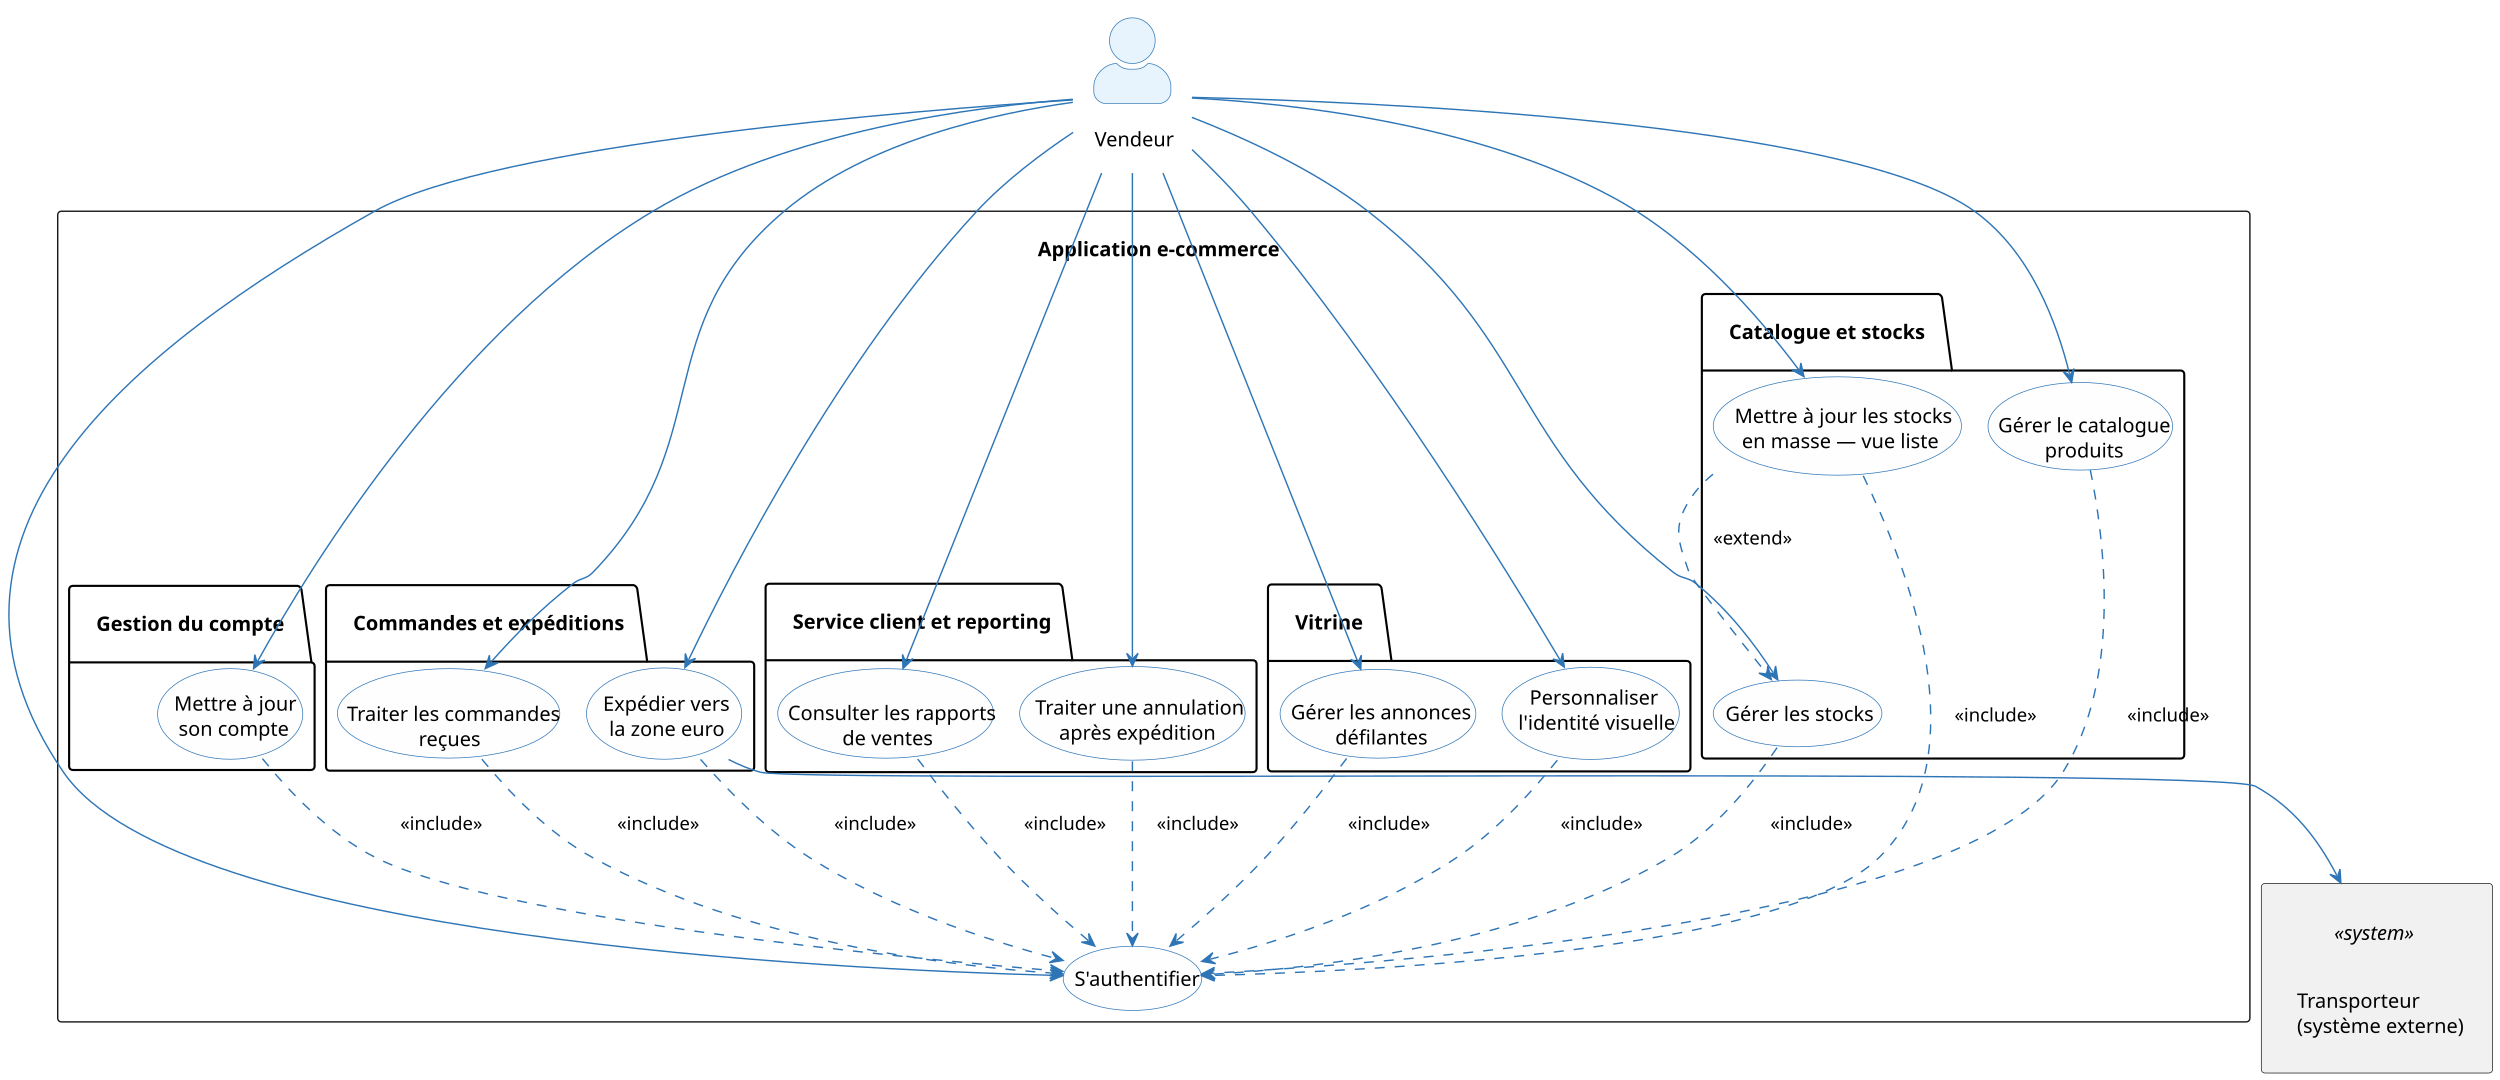
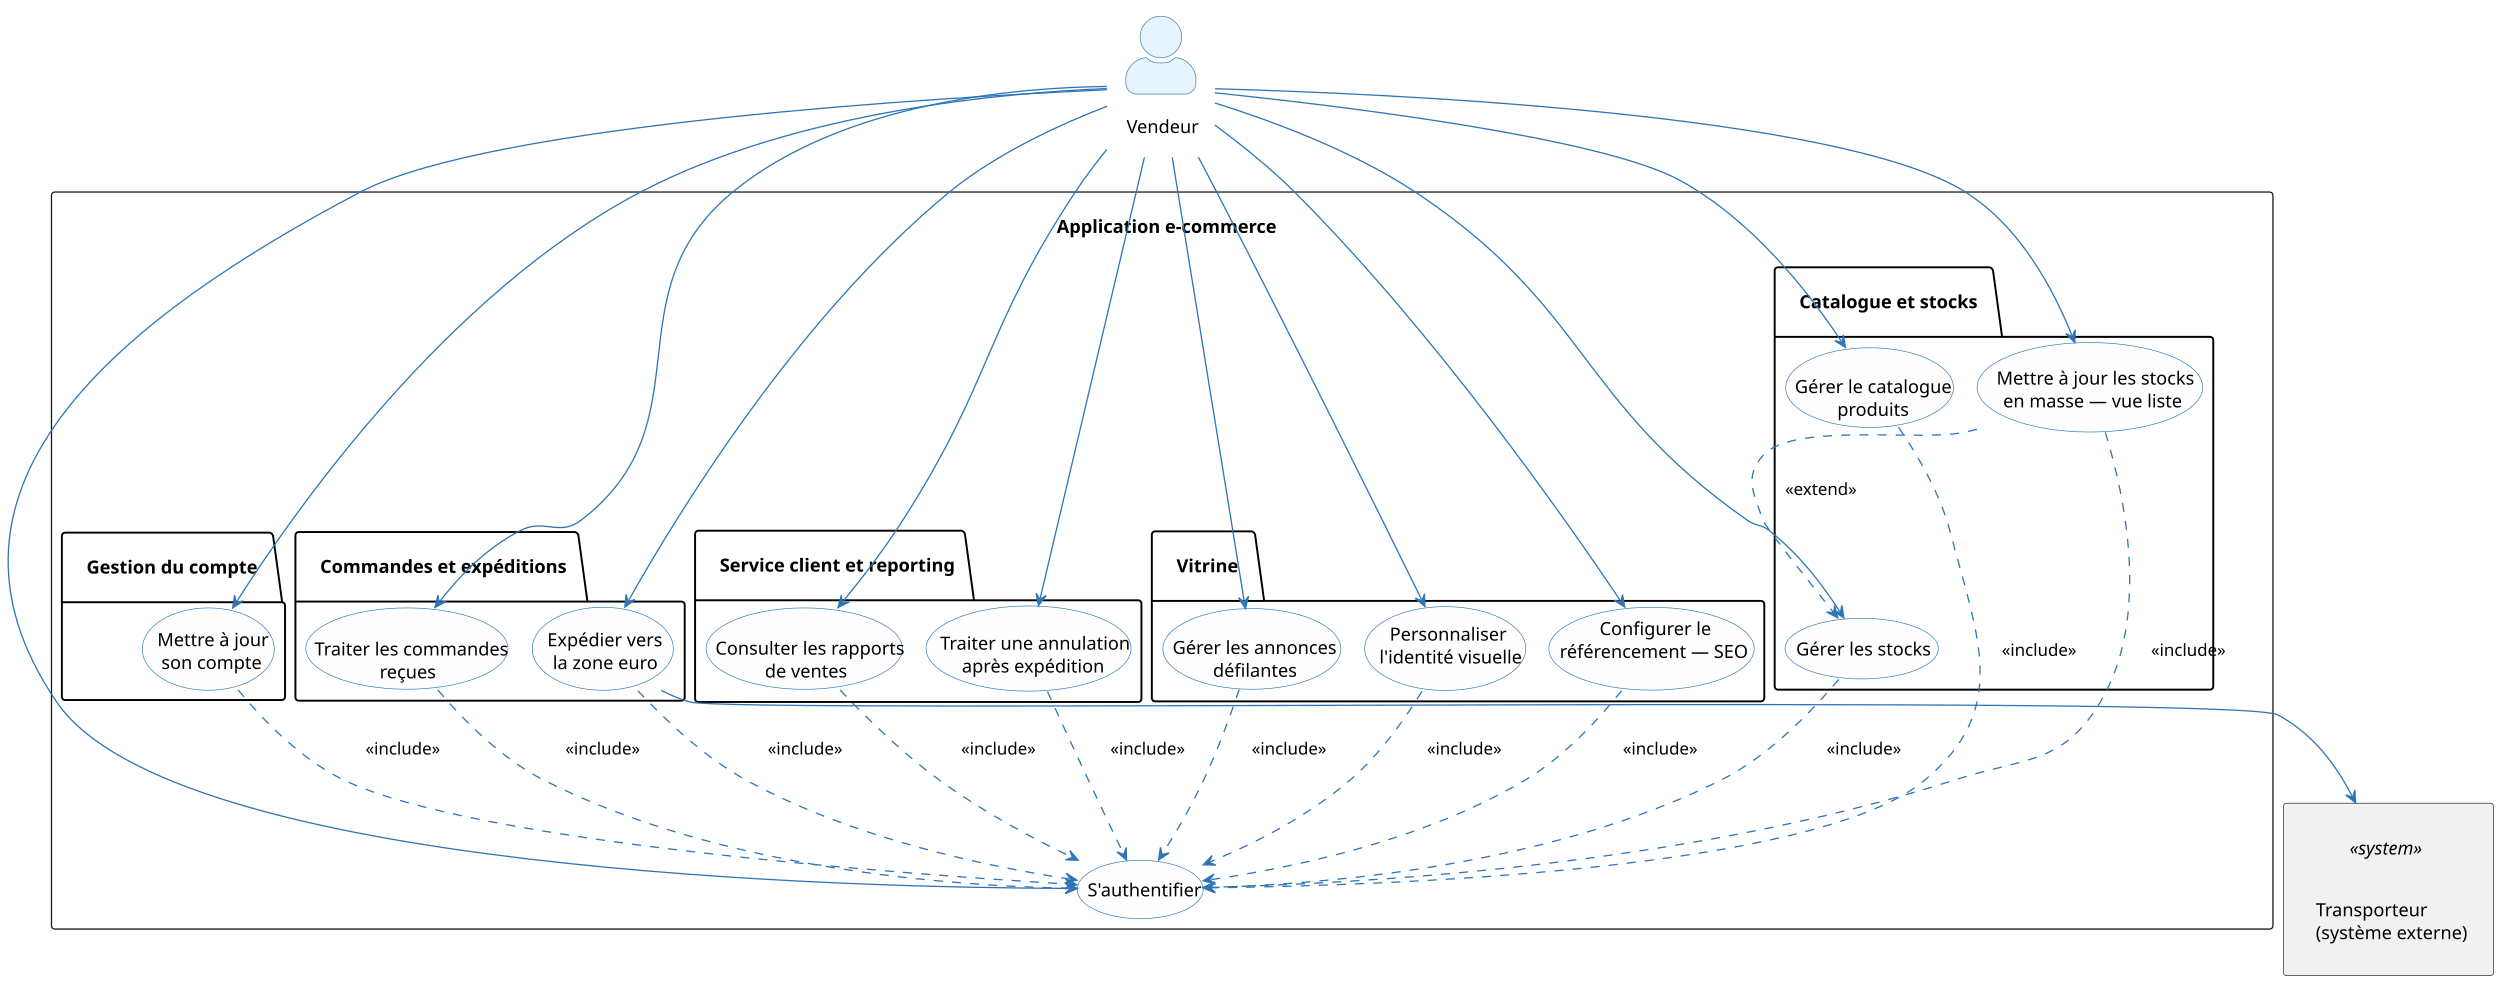
- <svg xmlns="http://www.w3.org/2000/svg" contentStyleType="text/css" data-diagram-type="DESCRIPTION" height="454.2px" preserveAspectRatio="none" style="width:1051px;height:454px;background:#FFFFFF;" version="1.1" viewBox="0 0 1051 454" width="1051.2px" zoomAndPan="magnify">
+ <svg xmlns="http://www.w3.org/2000/svg" contentStyleType="text/css" data-diagram-type="DESCRIPTION" height="454.2px" preserveAspectRatio="none" style="width:1156px;height:454px;background:#FFFFFF;" version="1.1" viewBox="0 0 1156 454" width="1156.2px" zoomAndPan="magnify">
  <defs />
  <g>
    <g class="cluster" data-qualified-name="Application e-commerce" data-source-line="17" id="ent0004">
-       <rect fill="none" height="340.8" rx="1.5" ry="1.5" style="stroke:#181818;stroke-width:0.6;" width="921.6" x="24.259" y="88.8" />
-       <text fill="#000000" font-family="sans-serif" font-size="8.4" font-weight="bold" lengthAdjust="spacing" textLength="97.56" x="436.279" y="107.72">Application e-commerce</text>
+       <rect fill="none" height="340.8" rx="1.5" ry="1.5" style="stroke:#181818;stroke-width:0.6;" width="1027.2" x="23.808" y="88.8" />
+       <text fill="#000000" font-family="sans-serif" font-size="8.4" font-weight="bold" lengthAdjust="spacing" textLength="97.56" x="488.628" y="107.72">Application e-commerce</text>
    </g>
    <g class="cluster" data-qualified-name="Application e-commerce.Gestion du compte" data-source-line="19" id="ent0006">
-       <path d="M30.559,246.3 L125.231,246.3 A2.25,2.25 0 0 1 126.731,247.8 L130.931,278.466 L130.759,278.466 A1.5,1.5 0 0 1 132.259,279.966 L132.259,322.2 A1.5,1.5 0 0 1 130.759,323.7 L30.559,323.7 A1.5,1.5 0 0 1 29.059,322.2 L29.059,247.8 A1.5,1.5 0 0 1 30.559,246.3" fill="none" style="stroke:#000000;stroke-width:0.9;" />
-       <line style="stroke:#000000;stroke-width:0.9;" x1="29.059" x2="130.931" y1="278.466" y2="278.466" />
-       <text fill="#000000" font-family="sans-serif" font-size="8.4" font-weight="bold" lengthAdjust="spacing" textLength="76.072" x="40.459" y="265.22">Gestion du compte</text>
+       <path d="M30.108,246.3 L124.779,246.3 A2.25,2.25 0 0 1 126.279,247.8 L130.479,278.466 L130.308,278.466 A1.5,1.5 0 0 1 131.808,279.966 L131.808,322.2 A1.5,1.5 0 0 1 130.308,323.7 L30.108,323.7 A1.5,1.5 0 0 1 28.608,322.2 L28.608,247.8 A1.5,1.5 0 0 1 30.108,246.3" fill="none" style="stroke:#000000;stroke-width:0.9;" />
+       <line style="stroke:#000000;stroke-width:0.9;" x1="28.608" x2="130.479" y1="278.466" y2="278.466" />
+       <text fill="#000000" font-family="sans-serif" font-size="8.4" font-weight="bold" lengthAdjust="spacing" textLength="76.072" x="40.008" y="265.22">Gestion du compte</text>
    </g>
    <g class="cluster" data-qualified-name="Application e-commerce.Catalogue et stocks" data-source-line="22" id="ent0008">
-       <path d="M716.959,123.6 L814.916,123.6 A2.25,2.25 0 0 1 816.416,125.1 L820.616,155.766 L916.759,155.766 A1.5,1.5 0 0 1 918.259,157.266 L918.259,317.4 A1.5,1.5 0 0 1 916.759,318.9 L716.959,318.9 A1.5,1.5 0 0 1 715.459,317.4 L715.459,125.1 A1.5,1.5 0 0 1 716.959,123.6" fill="none" style="stroke:#000000;stroke-width:0.9;" />
-       <line style="stroke:#000000;stroke-width:0.9;" x1="715.459" x2="820.616" y1="155.766" y2="155.766" />
-       <text fill="#000000" font-family="sans-serif" font-size="8.4" font-weight="bold" lengthAdjust="spacing" textLength="79.357" x="726.859" y="142.52">Catalogue et stocks</text>
+       <path d="M822.108,123.6 L920.065,123.6 A2.25,2.25 0 0 1 921.565,125.1 L925.765,155.766 L1021.908,155.766 A1.5,1.5 0 0 1 1023.408,157.266 L1023.408,317.4 A1.5,1.5 0 0 1 1021.908,318.9 L822.108,318.9 A1.5,1.5 0 0 1 820.608,317.4 L820.608,125.1 A1.5,1.5 0 0 1 822.108,123.6" fill="none" style="stroke:#000000;stroke-width:0.9;" />
+       <line style="stroke:#000000;stroke-width:0.9;" x1="820.608" x2="925.765" y1="155.766" y2="155.766" />
+       <text fill="#000000" font-family="sans-serif" font-size="8.4" font-weight="bold" lengthAdjust="spacing" textLength="79.357" x="832.008" y="142.52">Catalogue et stocks</text>
    </g>
    <g class="cluster" data-qualified-name="Application e-commerce.Commandes et exp.ditions" data-source-line="27" id="ent0012">
-       <path d="M138.559,246 L266.384,246 A2.25,2.25 0 0 1 267.884,247.5 L272.084,278.166 L315.559,278.166 A1.5,1.5 0 0 1 317.059,279.666 L317.059,322.5 A1.5,1.5 0 0 1 315.559,324 L138.559,324 A1.5,1.5 0 0 1 137.059,322.5 L137.059,247.5 A1.5,1.5 0 0 1 138.559,246" fill="none" style="stroke:#000000;stroke-width:0.9;" />
-       <line style="stroke:#000000;stroke-width:0.9;" x1="137.059" x2="272.084" y1="278.166" y2="278.166" />
-       <text fill="#000000" font-family="sans-serif" font-size="8.4" font-weight="bold" lengthAdjust="spacing" textLength="109.225" x="148.459" y="264.92">Commandes et expéditions</text>
+       <path d="M138.108,246 L265.932,246 A2.25,2.25 0 0 1 267.432,247.5 L271.632,278.166 L315.108,278.166 A1.5,1.5 0 0 1 316.608,279.666 L316.608,322.5 A1.5,1.5 0 0 1 315.108,324 L138.108,324 A1.5,1.5 0 0 1 136.608,322.5 L136.608,247.5 A1.5,1.5 0 0 1 138.108,246" fill="none" style="stroke:#000000;stroke-width:0.9;" />
+       <line style="stroke:#000000;stroke-width:0.9;" x1="136.608" x2="271.632" y1="278.166" y2="278.166" />
+       <text fill="#000000" font-family="sans-serif" font-size="8.4" font-weight="bold" lengthAdjust="spacing" textLength="109.225" x="148.008" y="264.92">Commandes et expéditions</text>
    </g>
    <g class="cluster" data-qualified-name="Application e-commerce.Service client et reporting" data-source-line="31" id="ent0015">
-       <path d="M323.359,245.4 L445.126,245.4 A2.25,2.25 0 0 1 446.626,246.9 L450.826,277.566 L526.759,277.566 A1.5,1.5 0 0 1 528.259,279.066 L528.259,323.1 A1.5,1.5 0 0 1 526.759,324.6 L323.359,324.6 A1.5,1.5 0 0 1 321.859,323.1 L321.859,246.9 A1.5,1.5 0 0 1 323.359,245.4" fill="none" style="stroke:#000000;stroke-width:0.9;" />
-       <line style="stroke:#000000;stroke-width:0.9;" x1="321.859" x2="450.826" y1="277.566" y2="277.566" />
-       <text fill="#000000" font-family="sans-serif" font-size="8.4" font-weight="bold" lengthAdjust="spacing" textLength="103.167" x="333.259" y="264.32">Service client et reporting</text>
+       <path d="M322.908,245.4 L444.674,245.4 A2.25,2.25 0 0 1 446.174,246.9 L450.374,277.566 L526.308,277.566 A1.5,1.5 0 0 1 527.808,279.066 L527.808,323.1 A1.5,1.5 0 0 1 526.308,324.6 L322.908,324.6 A1.5,1.5 0 0 1 321.408,323.1 L321.408,246.9 A1.5,1.5 0 0 1 322.908,245.4" fill="none" style="stroke:#000000;stroke-width:0.9;" />
+       <line style="stroke:#000000;stroke-width:0.9;" x1="321.408" x2="450.374" y1="277.566" y2="277.566" />
+       <text fill="#000000" font-family="sans-serif" font-size="8.4" font-weight="bold" lengthAdjust="spacing" textLength="103.167" x="332.808" y="264.32">Service client et reporting</text>
    </g>
    <g class="cluster" data-qualified-name="Application e-commerce.Vitrine" data-source-line="35" id="ent0018">
-       <path d="M534.559,245.7 L579.298,245.7 A2.25,2.25 0 0 1 580.798,247.2 L584.998,277.866 L709.159,277.866 A1.5,1.5 0 0 1 710.659,279.366 L710.659,322.8 A1.5,1.5 0 0 1 709.159,324.3 L534.559,324.3 A1.5,1.5 0 0 1 533.059,322.8 L533.059,247.2 A1.5,1.5 0 0 1 534.559,245.7" fill="none" style="stroke:#000000;stroke-width:0.9;" />
-       <line style="stroke:#000000;stroke-width:0.9;" x1="533.059" x2="584.998" y1="277.866" y2="277.866" />
-       <text fill="#000000" font-family="sans-serif" font-size="8.4" font-weight="bold" lengthAdjust="spacing" textLength="26.139" x="544.459" y="264.62">Vitrine</text>
+       <path d="M534.108,245.7 L578.847,245.7 A2.25,2.25 0 0 1 580.347,247.2 L584.547,277.866 L814.308,277.866 A1.5,1.5 0 0 1 815.808,279.366 L815.808,322.8 A1.5,1.5 0 0 1 814.308,324.3 L534.108,324.3 A1.5,1.5 0 0 1 532.608,322.8 L532.608,247.2 A1.5,1.5 0 0 1 534.108,245.7" fill="none" style="stroke:#000000;stroke-width:0.9;" />
+       <line style="stroke:#000000;stroke-width:0.9;" x1="532.608" x2="584.547" y1="277.866" y2="277.866" />
+       <text fill="#000000" font-family="sans-serif" font-size="8.4" font-weight="bold" lengthAdjust="spacing" textLength="26.139" x="544.008" y="264.62">Vitrine</text>
    </g>
    <g class="entity" data-qualified-name="Vendor" data-source-line="14" id="ent0002">
-       <ellipse cx="476.038" cy="17.1" fill="#E8F4FD" rx="9.6" ry="9.6" style="stroke:#2E75B6;stroke-width:0.3;" />
-       <path d="M476.038,29.1 C478.438,29.1 480.238,29.1 482.638,26.7 C487.438,26.7 492.238,31.5 492.238,36.3 L492.238,38.7 C492.238,41.1 489.838,43.5 487.438,43.5 L464.638,43.5 C462.238,43.5 459.838,41.1 459.838,38.7 L459.838,36.3 C459.838,31.5 464.638,26.7 469.438,26.7 C471.838,29.1 473.638,29.1 476.038,29.1" fill="#E8F4FD" style="stroke:#2E75B6;stroke-width:0.3;" />
-       <text fill="#000000" font-family="sans-serif" font-size="8.4" lengthAdjust="spacing" textLength="31.758" x="460.159" y="61.52">Vendeur</text>
+       <ellipse cx="536.787" cy="17.1" fill="#E8F4FD" rx="9.6" ry="9.6" style="stroke:#2E75B6;stroke-width:0.3;" />
+       <path d="M536.787,29.1 C539.187,29.1 540.987,29.1 543.387,26.7 C548.187,26.7 552.987,31.5 552.987,36.3 L552.987,38.7 C552.987,41.1 550.587,43.5 548.187,43.5 L525.387,43.5 C522.987,43.5 520.587,41.1 520.587,38.7 L520.587,36.3 C520.587,31.5 525.387,26.7 530.187,26.7 C532.587,29.1 534.387,29.1 536.787,29.1" fill="#E8F4FD" style="stroke:#2E75B6;stroke-width:0.3;" />
+       <text fill="#000000" font-family="sans-serif" font-size="8.4" lengthAdjust="spacing" textLength="31.758" x="520.908" y="61.52">Vendeur</text>
    </g>
    <g class="entity" data-qualified-name="Carrier" data-source-line="15" id="ent0003">
-       <rect fill="#F1F1F1" height="79.697" rx="1.5" ry="1.5" style="stroke:#181818;stroke-width:0.3;" width="97.221" x="950.659" y="371.4" />
-       <text fill="#000000" font-family="sans-serif" font-size="8.4" font-style="italic" lengthAdjust="spacing" textLength="35.946" x="981.296" y="395.12">«system»</text>
-       <text fill="#000000" font-family="sans-serif" font-size="8.4" lengthAdjust="spacing" textLength="48.087" x="965.659" y="423.685">Transporteur</text>
-       <text fill="#000000" font-family="sans-serif" font-size="8.4" lengthAdjust="spacing" textLength="67.221" x="965.659" y="434.251">(système externe)</text>
+       <rect fill="#F1F1F1" height="79.697" rx="1.5" ry="1.5" style="stroke:#181818;stroke-width:0.3;" width="97.221" x="1055.808" y="371.4" />
+       <text fill="#000000" font-family="sans-serif" font-size="8.4" font-style="italic" lengthAdjust="spacing" textLength="35.946" x="1086.445" y="395.12">«system»</text>
+       <text fill="#000000" font-family="sans-serif" font-size="8.4" lengthAdjust="spacing" textLength="48.087" x="1070.808" y="423.685">Transporteur</text>
+       <text fill="#000000" font-family="sans-serif" font-size="8.4" lengthAdjust="spacing" textLength="67.221" x="1070.808" y="434.251">(système externe)</text>
    </g>
    <g class="entity" data-qualified-name="Application e-commerce.UC_V_AUTH" data-source-line="18" id="ent0005">
-       <ellipse cx="476.091" cy="411.294" fill="#FEFEFE" rx="29.132" ry="13.494" style="stroke:#2E75B6;stroke-width:0.3;" />
-       <text fill="#000000" font-family="sans-serif" font-size="8.4" lengthAdjust="spacing" textLength="48.768" x="451.707" y="414.476">S'authentifier</text>
+       <ellipse cx="527.24" cy="411.294" fill="#FEFEFE" rx="29.132" ry="13.494" style="stroke:#2E75B6;stroke-width:0.3;" />
+       <text fill="#000000" font-family="sans-serif" font-size="8.4" lengthAdjust="spacing" textLength="48.768" x="502.856" y="414.476">S'authentifier</text>
    </g>
    <g class="entity" data-qualified-name="Application e-commerce.Gestion du compte.UC_V0" data-source-line="20" id="ent0007">
-       <ellipse cx="96.773" cy="300.146" fill="#FEFEFE" rx="30.514" ry="19.046" style="stroke:#2E75B6;stroke-width:0.3;" />
-       <text fill="#000000" font-family="sans-serif" font-size="8.4" lengthAdjust="spacing" textLength="47.152" x="73.197" y="298.767">Mettre à jour</text>
-       <text fill="#000000" font-family="sans-serif" font-size="8.4" lengthAdjust="spacing" textLength="43.423" x="75.061" y="309.332">son compte</text>
+       <ellipse cx="96.322" cy="300.146" fill="#FEFEFE" rx="30.514" ry="19.046" style="stroke:#2E75B6;stroke-width:0.3;" />
+       <text fill="#000000" font-family="sans-serif" font-size="8.4" lengthAdjust="spacing" textLength="47.152" x="72.746" y="298.767">Mettre à jour</text>
+       <text fill="#000000" font-family="sans-serif" font-size="8.4" lengthAdjust="spacing" textLength="43.423" x="74.61" y="309.332">son compte</text>
    </g>
    <g class="entity" data-qualified-name="Application e-commerce.Catalogue et stocks.UC_V1" data-source-line="23" id="ent0009">
-       <ellipse cx="874.549" cy="179.217" fill="#FEFEFE" rx="38.79" ry="18.417" style="stroke:#2E75B6;stroke-width:0.3;" />
-       <text fill="#000000" font-family="sans-serif" font-size="8.4" lengthAdjust="spacing" textLength="69.107" x="839.995" y="181.752">Gérer le catalogue</text>
-       <text fill="#000000" font-family="sans-serif" font-size="8.4" lengthAdjust="spacing" textLength="29.884" x="859.607" y="192.318">produits</text>
+       <ellipse cx="864.497" cy="179.217" fill="#FEFEFE" rx="38.79" ry="18.417" style="stroke:#2E75B6;stroke-width:0.3;" />
+       <text fill="#000000" font-family="sans-serif" font-size="8.4" lengthAdjust="spacing" textLength="69.107" x="829.944" y="181.752">Gérer le catalogue</text>
+       <text fill="#000000" font-family="sans-serif" font-size="8.4" lengthAdjust="spacing" textLength="29.884" x="849.555" y="192.318">produits</text>
    </g>
    <g class="entity" data-qualified-name="Application e-commerce.Catalogue et stocks.UC_V2" data-source-line="24" id="ent0010">
-       <ellipse cx="755.709" cy="299.917" fill="#FEFEFE" rx="35.45" ry="14.017" style="stroke:#2E75B6;stroke-width:0.3;" />
-       <text fill="#000000" font-family="sans-serif" font-size="8.4" lengthAdjust="spacing" textLength="60.683" x="725.368" y="303.099">Gérer les stocks</text>
+       <ellipse cx="860.858" cy="299.917" fill="#FEFEFE" rx="35.45" ry="14.017" style="stroke:#2E75B6;stroke-width:0.3;" />
+       <text fill="#000000" font-family="sans-serif" font-size="8.4" lengthAdjust="spacing" textLength="60.683" x="830.517" y="303.099">Gérer les stocks</text>
    </g>
    <g class="entity" data-qualified-name="Application e-commerce.Catalogue et stocks.UC_V10" data-source-line="25" id="ent0011">
-       <ellipse cx="772.431" cy="179.087" fill="#FEFEFE" rx="52.172" ry="20.687" style="stroke:#2E75B6;stroke-width:0.3;" />
-       <text fill="#000000" font-family="sans-serif" font-size="8.4" lengthAdjust="spacing" textLength="86.362" x="729.25" y="177.828">Mettre à jour les stocks</text>
-       <text fill="#000000" font-family="sans-serif" font-size="8.4" lengthAdjust="spacing" textLength="80.3" x="732.281" y="188.393">en masse — vue liste</text>
+       <ellipse cx="966.38" cy="179.087" fill="#FEFEFE" rx="52.172" ry="20.687" style="stroke:#2E75B6;stroke-width:0.3;" />
+       <text fill="#000000" font-family="sans-serif" font-size="8.4" lengthAdjust="spacing" textLength="86.362" x="923.199" y="177.828">Mettre à jour les stocks</text>
+       <text fill="#000000" font-family="sans-serif" font-size="8.4" lengthAdjust="spacing" textLength="80.3" x="926.23" y="188.393">en masse — vue liste</text>
    </g>
    <g class="entity" data-qualified-name="Application e-commerce.Commandes et exp.ditions.UC_V3" data-source-line="28" id="ent0013">
-       <ellipse cx="188.597" cy="299.902" fill="#FEFEFE" rx="46.738" ry="18.802" style="stroke:#2E75B6;stroke-width:0.3;" />
-       <text fill="#000000" font-family="sans-serif" font-size="8.4" lengthAdjust="spacing" textLength="85.427" x="145.883" y="303.085">Traiter les commandes</text>
-       <text fill="#000000" font-family="sans-serif" font-size="8.4" lengthAdjust="spacing" textLength="25.212" x="175.991" y="313.651">reçues</text>
+       <ellipse cx="188.146" cy="299.902" fill="#FEFEFE" rx="46.738" ry="18.802" style="stroke:#2E75B6;stroke-width:0.3;" />
+       <text fill="#000000" font-family="sans-serif" font-size="8.4" lengthAdjust="spacing" textLength="85.427" x="145.432" y="303.085">Traiter les commandes</text>
+       <text fill="#000000" font-family="sans-serif" font-size="8.4" lengthAdjust="spacing" textLength="25.212" x="175.54" y="313.651">reçues</text>
    </g>
    <g class="entity" data-qualified-name="Application e-commerce.Commandes et exp.ditions.UC_V4" data-source-line="29" id="ent0014">
-       <ellipse cx="279.186" cy="299.993" fill="#FEFEFE" rx="32.627" ry="19.193" style="stroke:#2E75B6;stroke-width:0.3;" />
-       <text fill="#000000" font-family="sans-serif" font-size="8.4" lengthAdjust="spacing" textLength="51.356" x="253.508" y="298.834">Expédier vers</text>
-       <text fill="#000000" font-family="sans-serif" font-size="8.4" lengthAdjust="spacing" textLength="46.233" x="256.07" y="309.4">la zone euro</text>
+       <ellipse cx="278.735" cy="299.993" fill="#FEFEFE" rx="32.627" ry="19.193" style="stroke:#2E75B6;stroke-width:0.3;" />
+       <text fill="#000000" font-family="sans-serif" font-size="8.4" lengthAdjust="spacing" textLength="51.356" x="253.057" y="298.834">Expédier vers</text>
+       <text fill="#000000" font-family="sans-serif" font-size="8.4" lengthAdjust="spacing" textLength="46.233" x="255.619" y="309.4">la zone euro</text>
    </g>
    <g class="entity" data-qualified-name="Application e-commerce.Service client et reporting.UC_V6" data-source-line="32" id="ent0016">
-       <ellipse cx="372.331" cy="299.921" fill="#FEFEFE" rx="45.372" ry="18.821" style="stroke:#2E75B6;stroke-width:0.3;" />
-       <text fill="#000000" font-family="sans-serif" font-size="8.4" lengthAdjust="spacing" textLength="82.171" x="331.246" y="302.719">Consulter les rapports</text>
-       <text fill="#000000" font-family="sans-serif" font-size="8.4" lengthAdjust="spacing" textLength="36.426" x="354.118" y="313.284">de ventes</text>
+       <ellipse cx="371.88" cy="299.921" fill="#FEFEFE" rx="45.372" ry="18.821" style="stroke:#2E75B6;stroke-width:0.3;" />
+       <text fill="#000000" font-family="sans-serif" font-size="8.4" lengthAdjust="spacing" textLength="82.171" x="330.795" y="302.719">Consulter les rapports</text>
+       <text fill="#000000" font-family="sans-serif" font-size="8.4" lengthAdjust="spacing" textLength="36.426" x="353.667" y="313.284">de ventes</text>
    </g>
    <g class="entity" data-qualified-name="Application e-commerce.Service client et reporting.UC_V8" data-source-line="33" id="ent0017">
-       <ellipse cx="476.059" cy="299.894" fill="#FEFEFE" rx="47.4" ry="19.694" style="stroke:#2E75B6;stroke-width:0.3;" />
-       <text fill="#000000" font-family="sans-serif" font-size="8.4" lengthAdjust="spacing" textLength="81.719" x="435.199" y="300.416">Traiter une annulation</text>
-       <text fill="#000000" font-family="sans-serif" font-size="8.4" lengthAdjust="spacing" textLength="61.642" x="445.237" y="310.981">après expédition</text>
+       <ellipse cx="475.607" cy="299.894" fill="#FEFEFE" rx="47.4" ry="19.694" style="stroke:#2E75B6;stroke-width:0.3;" />
+       <text fill="#000000" font-family="sans-serif" font-size="8.4" lengthAdjust="spacing" textLength="81.719" x="434.748" y="300.416">Traiter une annulation</text>
+       <text fill="#000000" font-family="sans-serif" font-size="8.4" lengthAdjust="spacing" textLength="61.642" x="444.786" y="310.981">après expédition</text>
    </g>
    <g class="entity" data-qualified-name="Application e-commerce.Vitrine.UC_V9" data-source-line="36" id="ent0019">
-       <ellipse cx="579.306" cy="300.063" fill="#FEFEFE" rx="41.147" ry="18.663" style="stroke:#2E75B6;stroke-width:0.3;" />
-       <text fill="#000000" font-family="sans-serif" font-size="8.4" lengthAdjust="spacing" textLength="73.307" x="542.653" y="302.397">Gérer les annonces</text>
-       <text fill="#000000" font-family="sans-serif" font-size="8.4" lengthAdjust="spacing" textLength="35.958" x="561.327" y="312.962">défilantes</text>
+       <ellipse cx="578.855" cy="300.063" fill="#FEFEFE" rx="41.147" ry="18.663" style="stroke:#2E75B6;stroke-width:0.3;" />
+       <text fill="#000000" font-family="sans-serif" font-size="8.4" lengthAdjust="spacing" textLength="73.307" x="542.201" y="302.397">Gérer les annonces</text>
+       <text fill="#000000" font-family="sans-serif" font-size="8.4" lengthAdjust="spacing" textLength="35.958" x="560.876" y="312.962">défilantes</text>
    </g>
    <g class="entity" data-qualified-name="Application e-commerce.Vitrine.UC_V11" data-source-line="37" id="ent0020">
-       <ellipse cx="668.715" cy="299.884" fill="#FEFEFE" rx="37.256" ry="19.384" style="stroke:#2E75B6;stroke-width:0.3;" />
-       <text fill="#000000" font-family="sans-serif" font-size="8.4" lengthAdjust="spacing" textLength="51.36" x="643.035" y="296.225">Personnaliser</text>
-       <text fill="#000000" font-family="sans-serif" font-size="8.4" lengthAdjust="spacing" textLength="60.904" x="638.263" y="306.791">l'identité visuelle</text>
-     </g>
-     <g class="link" data-entity-1="ent0002" data-entity-2="ent0005" data-link-type="dependency" id="lnk21">
-       <polygon fill="#2E75B6" points="446.815,410.149,441.481,407.606,443.817,410.069,441.353,412.404,446.815,410.149" style="stroke:#2E75B6;stroke-width:0.6;" />
-       <path d="M451.056,42.01 C385.083,46.347 207.917,60.397 157.459,88.8 C53.024,147.586 -41.082,225.738 26.659,324.6 C74.565,394.514 351.219,407.601 443.217,410.053" fill="none" style="stroke:#2E75B6;stroke-width:0.6;" />
-     </g>
-     <g class="link" data-entity-1="ent0002" data-entity-2="ent0007" data-link-type="dependency" id="lnk22">
-       <polygon fill="#2E75B6" points="106.588,281.088,111.309,277.534,108.046,278.465,107.114,275.202,106.588,281.088" style="stroke:#2E75B6;stroke-width:0.6;" />
-       <path d="M451.005,41.728 C411.014,44.687 331.461,54.741 274.459,88.8 C192.037,138.048 131.418,236.417 108.337,277.941" fill="none" style="stroke:#2E75B6;stroke-width:0.6;" />
-     </g>
-     <g class="link" data-entity-1="ent0002" data-entity-2="ent0009" data-link-type="dependency" id="lnk23">
-       <polygon fill="#2E75B6" points="870.913,160.771,871.944,154.952,870.192,157.859,867.285,156.107,870.913,160.771" style="stroke:#2E75B6;stroke-width:0.6;" />
-       <path d="M501.119,40.935 C572.845,42.634 777.18,50.778 830.059,88.8 C854.042,106.045 864.886,136.448 870.048,157.276" fill="none" style="stroke:#2E75B6;stroke-width:0.6;" />
-     </g>
-     <g class="link" data-entity-1="ent0002" data-entity-2="ent0010" data-link-type="dependency" id="lnk24">
-       <polygon fill="#2E75B6" points="747.401,285.811,746.461,279.977,745.762,283.298,742.44,282.599,747.401,285.811" style="stroke:#2E75B6;stroke-width:0.6;" />
-       <path d="M501.069,49.342 C522.122,57.538 552.345,71.124 575.059,88.8 C644.796,143.069 633.988,185.992 703.459,240.6 C707.209,243.548 709.36,242.388 713.059,245.4 C727.228,256.934 737.71,270.955 745.434,282.796" fill="none" style="stroke:#2E75B6;stroke-width:0.6;" />
-     </g>
-     <g class="link" data-entity-1="ent0002" data-entity-2="ent0011" data-link-type="dependency" id="lnk25">
-       <polygon fill="#2E75B6" points="758.394,158.35,757.078,152.589,756.596,155.949,753.236,155.467,758.394,158.35" style="stroke:#2E75B6;stroke-width:0.6;" />
-       <path d="M501.052,41.208 C540.99,43.306 620.619,51.515 678.859,83.4 C712.59,101.867 739.774,133.49 756.236,155.469" fill="none" style="stroke:#2E75B6;stroke-width:0.6;" />
-     </g>
-     <g class="link" data-entity-1="ent0002" data-entity-2="ent0013" data-link-type="dependency" id="lnk26">
-       <polygon fill="#2E75B6" points="203.971,281.1,209.349,278.65,205.961,278.855,205.756,275.467,203.971,281.1" style="stroke:#2E75B6;stroke-width:0.6;" />
-       <path d="M451.027,43.019 C419.457,47.373 365.037,58.929 329.659,88.8 C271.326,138.053 302.371,185.757 249.259,240.6 C246.268,243.689 244.254,242.761 240.859,245.4 C227.27,255.963 216.204,267.295 206.359,278.406" fill="none" style="stroke:#2E75B6;stroke-width:0.6;" />
-     </g>
-     <g class="link" data-entity-1="ent0002" data-entity-2="ent0014" data-link-type="dependency" id="lnk27">
-       <polygon fill="#2E75B6" points="287.937,280.635,292.432,276.799,289.231,277.928,288.102,274.728,287.937,280.635" style="stroke:#2E75B6;stroke-width:0.6;" />
-       <path d="M451.146,55.637 C438.13,64.31 422.493,76.001 410.659,88.8 C353.169,150.977 308.07,238.536 289.49,277.387" fill="none" style="stroke:#2E75B6;stroke-width:0.6;" />
-     </g>
-     <g class="link" data-entity-1="ent0002" data-entity-2="ent0016" data-link-type="dependency" id="lnk28">
-       <polygon fill="#2E75B6" points="379.622,281.036,383.859,276.917,380.738,278.251,379.404,275.13,379.622,281.036" style="stroke:#2E75B6;stroke-width:0.6;" />
-       <path d="M463.123,72.766 C441.112,127.665 398.409,234.177 380.961,277.694" fill="none" style="stroke:#2E75B6;stroke-width:0.6;" />
-     </g>
-     <g class="link" data-entity-1="ent0002" data-entity-2="ent0017" data-link-type="dependency" id="lnk29">
-       <polygon fill="#2E75B6" points="476.059,280.058,478.459,274.658,476.059,277.058,473.659,274.658,476.059,280.058" style="stroke:#2E75B6;stroke-width:0.6;" />
-       <path d="M476.059,72.766 C476.059,127.258 476.059,232.294 476.059,276.458" fill="none" style="stroke:#2E75B6;stroke-width:0.6;" />
-     </g>
-     <g class="link" data-entity-1="ent0002" data-entity-2="ent0019" data-link-type="dependency" id="lnk30">
-       <polygon fill="#2E75B6" points="572.067,281.357,572.297,275.452,570.956,278.57,567.838,277.229,572.067,281.357" style="stroke:#2E75B6;stroke-width:0.6;" />
-       <path d="M488.921,72.766 C510.858,127.801 553.476,234.717 570.734,278.013" fill="none" style="stroke:#2E75B6;stroke-width:0.6;" />
-     </g>
-     <g class="link" data-entity-1="ent0002" data-entity-2="ent0020" data-link-type="dependency" id="lnk31">
-       <polygon fill="#2E75B6" points="657.632,280.465,656.945,274.596,656.103,277.884,652.815,277.042,657.632,280.465" style="stroke:#2E75B6;stroke-width:0.6;" />
-       <path d="M501.136,62.896 C509.379,70.75 518.348,79.851 525.859,88.8 C581.239,154.781 633.271,239.34 655.798,277.368" fill="none" style="stroke:#2E75B6;stroke-width:0.6;" />
-     </g>
-     <g class="link" data-entity-1="ent0007" data-entity-2="ent0005" data-link-type="dependency" id="lnk32">
-       <polygon fill="#2E75B6" points="446.823,408.381,441.644,405.534,443.833,408.128,441.24,410.317,446.823,408.381" style="stroke:#2E75B6;stroke-width:0.6;" />
-       <path d="M110.296,318.908 C121.474,332.698 138.65,350.841 158.059,360.6 C208.616,386.02 374.578,402.269 443.236,408.077" fill="none" style="stroke:#2E75B6;stroke-width:0.6;stroke-dasharray:4.2,4.2;" />
-       <text fill="#000000" font-family="sans-serif" font-size="7.8" lengthAdjust="spacing" textLength="33.394" x="168.259" y="348.897">«include»</text>
-     </g>
-     <g class="link" data-entity-1="ent0009" data-entity-2="ent0005" data-link-type="dependency" id="lnk33">
-       <polygon fill="#2E75B6" points="505.351,409.366,510.873,411.47,508.347,409.204,510.614,406.677,505.351,409.366" style="stroke:#2E75B6;stroke-width:0.6;" />
-       <path d="M878.773,197.612 C884.721,226.723 892.099,285.028 867.259,324.6 C828.392,386.518 593.091,404.612 508.946,409.171" fill="none" style="stroke:#2E75B6;stroke-width:0.6;stroke-dasharray:4.2,4.2;" />
-       <text fill="#000000" font-family="sans-serif" font-size="7.8" lengthAdjust="spacing" textLength="33.394" x="894.259" y="303.297">«include»</text>
-     </g>
-     <g class="link" data-entity-1="ent0010" data-entity-2="ent0005" data-link-type="dependency" id="lnk34">
-       <polygon fill="#2E75B6" points="505.161,409.829,510.687,411.923,508.156,409.661,510.419,407.131,505.161,409.829" style="stroke:#2E75B6;stroke-width:0.6;" />
-       <path d="M747.095,314.3 C737.683,328.17 721.267,349.157 701.659,360.6 C638.246,397.606 553.806,407.105 508.756,409.628" fill="none" style="stroke:#2E75B6;stroke-width:0.6;stroke-dasharray:4.2,4.2;" />
-       <text fill="#000000" font-family="sans-serif" font-size="7.8" lengthAdjust="spacing" textLength="33.394" x="744.259" y="348.897">«include»</text>
-     </g>
-     <g class="link" data-entity-1="ent0013" data-entity-2="ent0005" data-link-type="dependency" id="lnk35">
-       <polygon fill="#2E75B6" points="446.873,409.402,441.651,406.638,443.88,409.197,441.321,411.426,446.873,409.402" style="stroke:#2E75B6;stroke-width:0.6;" />
-       <path d="M202.558,319.147 C213.704,332.69 230.538,350.399 249.259,360.6 C313.969,395.86 398.277,406.062 443.282,409.156" fill="none" style="stroke:#2E75B6;stroke-width:0.6;stroke-dasharray:4.2,4.2;" />
-       <text fill="#000000" font-family="sans-serif" font-size="7.8" lengthAdjust="spacing" textLength="33.394" x="259.459" y="348.897">«include»</text>
-     </g>
-     <g class="link" data-entity-1="ent0014" data-entity-2="ent0005" data-link-type="dependency" id="lnk36">
-       <polygon fill="#2E75B6" points="446.927,403.77,442.331,400.055,444.029,402.995,441.09,404.692,446.927,403.77" style="stroke:#2E75B6;stroke-width:0.6;" />
-       <path d="M294.484,319.248 C305.971,332.311 322.736,349.372 340.459,360.6 C374.168,381.955 414.835,395.179 443.449,402.839" fill="none" style="stroke:#2E75B6;stroke-width:0.6;stroke-dasharray:4.2,4.2;" />
-       <text fill="#000000" font-family="sans-serif" font-size="7.8" lengthAdjust="spacing" textLength="33.394" x="350.659" y="348.897">«include»</text>
-     </g>
-     <g class="link" data-entity-1="ent0016" data-entity-2="ent0005" data-link-type="dependency" id="lnk37">
-       <polygon fill="#2E75B6" points="460.271,397.738,457.697,392.419,457.98,395.801,454.598,396.084,460.271,397.738" style="stroke:#2E75B6;stroke-width:0.6;" />
-       <path d="M385.8,319.098 C395.032,331.303 407.801,347.412 420.259,360.6 C432.954,374.039 445.985,385.659 457.522,395.414" fill="none" style="stroke:#2E75B6;stroke-width:0.6;stroke-dasharray:4.2,4.2;" />
-       <text fill="#000000" font-family="sans-serif" font-size="7.8" lengthAdjust="spacing" textLength="33.394" x="430.459" y="348.897">«include»</text>
-     </g>
-     <g class="link" data-entity-1="ent0017" data-entity-2="ent0005" data-link-type="dependency" id="lnk38">
-       <polygon fill="#2E75B6" points="476.059,397.668,478.459,392.267,476.059,394.668,473.659,392.267,476.059,397.668" style="stroke:#2E75B6;stroke-width:0.6;" />
-       <path d="M476.059,320.03 C476.059,342.378 476.059,374.85 476.059,394.067" fill="none" style="stroke:#2E75B6;stroke-width:0.6;stroke-dasharray:4.2,4.2;" />
-       <text fill="#000000" font-family="sans-serif" font-size="7.8" lengthAdjust="spacing" textLength="33.394" x="486.259" y="348.897">«include»</text>
-     </g>
-     <g class="link" data-entity-1="ent0019" data-entity-2="ent0005" data-link-type="dependency" id="lnk39">
-       <polygon fill="#2E75B6" points="491.872,397.762,497.547,396.114,494.165,395.827,494.452,392.445,491.872,397.762" style="stroke:#2E75B6;stroke-width:0.6;" />
-       <path d="M566.124,318.846 C557.007,331.09 544.308,347.341 531.859,360.6 C519.205,374.078 506.172,385.697 494.623,395.44" fill="none" style="stroke:#2E75B6;stroke-width:0.6;stroke-dasharray:4.2,4.2;" />
-       <text fill="#000000" font-family="sans-serif" font-size="7.8" lengthAdjust="spacing" textLength="33.394" x="566.659" y="348.897">«include»</text>
-     </g>
-     <g class="link" data-entity-1="ent0011" data-entity-2="ent0005" data-link-type="dependency" id="lnk40">
-       <polygon fill="#2E75B6" points="505.173,410.193,510.635,412.45,508.172,410.114,510.508,407.652,505.173,410.193" style="stroke:#2E75B6;stroke-width:0.6;" />
-       <path d="M783.301,200.027 C801.734,237.674 833.184,318.26 789.859,360.6 C749.712,399.834 578.701,408.255 508.772,410.098" fill="none" style="stroke:#2E75B6;stroke-width:0.6;stroke-dasharray:4.2,4.2;" />
-       <text fill="#000000" font-family="sans-serif" font-size="7.8" lengthAdjust="spacing" textLength="33.394" x="821.659" y="303.297">«include»</text>
-     </g>
-     <g class="link" data-entity-1="ent0020" data-entity-2="ent0005" data-link-type="dependency" id="lnk41">
-       <polygon fill="#2E75B6" points="505.24,404.161,511.067,405.146,508.147,403.417,509.876,400.496,505.24,404.161" style="stroke:#2E75B6;stroke-width:0.6;" />
-       <path d="M654.696,319.592 C644.255,332.649 628.952,349.558 612.259,360.6 C578.742,382.77 537.607,395.869 508.728,403.268" fill="none" style="stroke:#2E75B6;stroke-width:0.6;stroke-dasharray:4.2,4.2;" />
-       <text fill="#000000" font-family="sans-serif" font-size="7.8" lengthAdjust="spacing" textLength="33.394" x="656.059" y="348.897">«include»</text>
-     </g>
-     <g class="link" data-entity-1="ent0011" data-entity-2="ent0010" data-link-type="dependency" id="lnk42">
-       <polygon fill="#2E75B6" points="744.672,285.699,743.178,279.981,742.8,283.354,739.427,282.977,744.672,285.699" style="stroke:#2E75B6;stroke-width:0.6;" />
-       <path d="M720.16,199.334 C716.215,202.556 712.737,206.286 710.059,210.6 C703.027,221.929 705.741,227.985 710.059,240.6 C710.964,243.243 729.224,266.354 742.426,282.886" fill="none" style="stroke:#2E75B6;stroke-width:0.6;stroke-dasharray:4.2,4.2;" />
-       <text fill="#000000" font-family="sans-serif" font-size="7.8" lengthAdjust="spacing" textLength="32.095" x="720.259" y="228.897">«extend»</text>
-     </g>
-     <g class="link" data-entity-1="ent0014" data-entity-2="ent0003" data-link-type="dependency" id="lnk43">
-       <polygon fill="#2E75B6" points="984.108,371.265,983.731,365.368,982.717,368.607,979.478,367.593,984.108,371.265" style="stroke:#2E75B6;stroke-width:0.6;" />
-       <path d="M306.282,319.289 C310.531,321.462 314.999,323.347 319.459,324.6 C336.276,329.324 932.986,322.123 948.259,330.6 C964.259,339.48 974.303,352.529 982.439,368.075" fill="none" style="stroke:#2E75B6;stroke-width:0.6;" />
+       <ellipse cx="668.264" cy="299.884" fill="#FEFEFE" rx="37.256" ry="19.384" style="stroke:#2E75B6;stroke-width:0.3;" />
+       <text fill="#000000" font-family="sans-serif" font-size="8.4" lengthAdjust="spacing" textLength="51.36" x="642.584" y="296.225">Personnaliser</text>
+       <text fill="#000000" font-family="sans-serif" font-size="8.4" lengthAdjust="spacing" textLength="60.904" x="637.812" y="306.791">l'identité visuelle</text>
+     </g>
+     <g class="entity" data-qualified-name="Application e-commerce.Vitrine.UC_V13" data-source-line="38" id="ent0021">
+       <ellipse cx="763.682" cy="299.958" fill="#FEFEFE" rx="47.474" ry="19.158" style="stroke:#2E75B6;stroke-width:0.3;" />
+       <text fill="#000000" font-family="sans-serif" font-size="8.4" lengthAdjust="spacing" textLength="48.091" x="739.637" y="293.666">Configurer le</text>
+       <text fill="#000000" font-family="sans-serif" font-size="8.4" lengthAdjust="spacing" textLength="84.968" x="721.198" y="304.231">référencement — SEO</text>
+     </g>
+     <g class="link" data-entity-1="ent0002" data-entity-2="ent0005" data-link-type="dependency" id="lnk22">
+       <polygon fill="#2E75B6" points="498.098,410.818,492.705,408.4,495.098,410.808,492.69,413.2,498.098,410.818" style="stroke:#2E75B6;stroke-width:0.6;" />
+       <path d="M511.862,41.51 C438.865,44.813 227.036,56.969 166.608,88.8 C58.693,145.643 -42.514,223.833 26.208,324.6 C79.88,403.3 395.689,410.484 494.498,410.806" fill="none" style="stroke:#2E75B6;stroke-width:0.6;" />
+     </g>
+     <g class="link" data-entity-1="ent0002" data-entity-2="ent0007" data-link-type="dependency" id="lnk23">
+       <polygon fill="#2E75B6" points="107.591,281.09,112.516,277.823,109.202,278.559,108.467,275.245,107.591,281.09" style="stroke:#2E75B6;stroke-width:0.6;" />
+       <path d="M511.73,40.961 C466.214,42.755 368.074,51.085 296.208,88.8 C206.396,135.932 136.248,236.075 109.525,278.053" fill="none" style="stroke:#2E75B6;stroke-width:0.6;" />
+     </g>
+     <g class="link" data-entity-1="ent0002" data-entity-2="ent0009" data-link-type="dependency" id="lnk24">
+       <polygon fill="#2E75B6" points="853.364,160.69,852.367,154.866,851.701,158.194,848.373,157.528,853.364,160.69" style="stroke:#2E75B6;stroke-width:0.6;" />
+       <path d="M561.712,42.921 C615.341,48.459 739.881,63.148 776.808,83.4 C810.759,102.02 836.734,135.731 851.368,157.695" fill="none" style="stroke:#2E75B6;stroke-width:0.6;" />
+     </g>
+     <g class="link" data-entity-1="ent0002" data-entity-2="ent0010" data-link-type="dependency" id="lnk25">
+       <polygon fill="#2E75B6" points="852.616,285.729,851.703,279.89,850.988,283.208,847.67,282.494,852.616,285.729" style="stroke:#2E75B6;stroke-width:0.6;" />
+       <path d="M561.826,47.633 C586.624,55.404 625.05,69.372 654.408,88.8 C734.448,141.768 729.32,185.642 808.008,240.6 C812.115,243.469 814.285,242.283 818.208,245.4 C832.513,256.765 842.982,270.809 850.663,282.704" fill="none" style="stroke:#2E75B6;stroke-width:0.6;" />
+     </g>
+     <g class="link" data-entity-1="ent0002" data-entity-2="ent0011" data-link-type="dependency" id="lnk26">
+       <polygon fill="#2E75B6" points="959.372,158.364,959.58,152.458,958.251,155.582,955.128,154.253,959.372,158.364" style="stroke:#2E75B6;stroke-width:0.6;" />
+       <path d="M561.869,41.045 C635.688,43.065 850.761,52.04 908.808,88.8 C934.45,105.039 949.532,133.946 958.027,155.025" fill="none" style="stroke:#2E75B6;stroke-width:0.6;" />
+     </g>
+     <g class="link" data-entity-1="ent0002" data-entity-2="ent0013" data-link-type="dependency" id="lnk27">
+       <polygon fill="#2E75B6" points="201.111,280.909,206.33,278.137,202.961,278.547,202.551,275.178,201.111,280.909" style="stroke:#2E75B6;stroke-width:0.6;" />
+       <path d="M511.891,39.98 C471.124,40.436 389.63,46.987 338.808,88.8 C281.407,136.026 327.642,195.431 268.608,240.6 C258.511,248.326 251.652,239.468 240.408,245.4 C224.493,253.797 212.787,265.998 203.331,278.075" fill="none" style="stroke:#2E75B6;stroke-width:0.6;" />
+     </g>
+     <g class="link" data-entity-1="ent0002" data-entity-2="ent0014" data-link-type="dependency" id="lnk28">
+       <polygon fill="#2E75B6" points="288.929,280.76,293.669,277.231,290.4,278.146,289.486,274.877,288.929,280.76" style="stroke:#2E75B6;stroke-width:0.6;" />
+       <path d="M511.888,49.129 C490.958,57.194 461.027,70.706 439.008,88.8 C368.732,146.547 313.097,237.811 290.695,277.623" fill="none" style="stroke:#2E75B6;stroke-width:0.6;" />
+     </g>
+     <g class="link" data-entity-1="ent0002" data-entity-2="ent0016" data-link-type="dependency" id="lnk29">
+       <polygon fill="#2E75B6" points="387.469,280.952,392.745,278.292,389.368,278.63,389.03,275.253,387.469,280.952" style="stroke:#2E75B6;stroke-width:0.6;" />
+       <path d="M511.736,69.143 C506.68,75.44 501.581,82.202 497.208,88.8 C455.095,152.331 458.655,176.504 417.408,240.6 C408.32,254.722 398.982,266.878 389.748,278.166" fill="none" style="stroke:#2E75B6;stroke-width:0.6;" />
+     </g>
+     <g class="link" data-entity-1="ent0002" data-entity-2="ent0017" data-link-type="dependency" id="lnk30">
+       <polygon fill="#2E75B6" points="480.18,280.058,483.758,275.355,480.87,277.138,479.087,274.251,480.18,280.058" style="stroke:#2E75B6;stroke-width:0.6;" />
+       <path d="M529.181,72.766 C516.299,127.258 491.448,232.39 481.008,276.554" fill="none" style="stroke:#2E75B6;stroke-width:0.6;" />
+     </g>
+     <g class="link" data-entity-1="ent0002" data-entity-2="ent0019" data-link-type="dependency" id="lnk31">
+       <polygon fill="#2E75B6" points="575.881,281.357,577.385,275.642,575.4,278.396,572.647,276.411,575.881,281.357" style="stroke:#2E75B6;stroke-width:0.6;" />
+       <path d="M542.042,72.766 C550.97,127.801 568.281,234.507 575.304,277.803" fill="none" style="stroke:#2E75B6;stroke-width:0.6;" />
+     </g>
+     <g class="link" data-entity-1="ent0002" data-entity-2="ent0020" data-link-type="dependency" id="lnk32">
+       <polygon fill="#2E75B6" points="658.905,280.439,658.675,274.534,657.581,277.747,654.368,276.653,658.905,280.439" style="stroke:#2E75B6;stroke-width:0.6;" />
+       <path d="M554.132,72.655 C556.987,78.034 559.898,83.566 562.608,88.8 C598.993,159.085 639.117,240.209 657.316,277.209" fill="none" style="stroke:#2E75B6;stroke-width:0.6;" />
+     </g>
+     <g class="link" data-entity-1="ent0002" data-entity-2="ent0021" data-link-type="dependency" id="lnk33">
+       <polygon fill="#2E75B6" points="751.28,280.719,750.259,274.899,749.606,278.229,746.275,277.577,751.28,280.719" style="stroke:#2E75B6;stroke-width:0.6;" />
+       <path d="M561.711,57.797 C573.458,66.485 587.335,77.541 598.608,88.8 C663.019,153.135 723.512,239.419 749.271,277.731" fill="none" style="stroke:#2E75B6;stroke-width:0.6;" />
+     </g>
+     <g class="link" data-entity-1="ent0007" data-entity-2="ent0005" data-link-type="dependency" id="lnk34">
+       <polygon fill="#2E75B6" points="497.943,409.06,492.698,406.336,494.948,408.877,492.407,411.127,497.943,409.06" style="stroke:#2E75B6;stroke-width:0.6;" />
+       <path d="M110.129,319.022 C121.536,332.875 139.054,351.046 158.808,360.6 C218.804,389.617 418.123,404.201 494.349,408.841" fill="none" style="stroke:#2E75B6;stroke-width:0.6;stroke-dasharray:4.2,4.2;" />
+       <text fill="#000000" font-family="sans-serif" font-size="7.8" lengthAdjust="spacing" textLength="33.394" x="169.008" y="348.897">«include»</text>
+     </g>
+     <g class="link" data-entity-1="ent0009" data-entity-2="ent0005" data-link-type="dependency" id="lnk35">
+       <polygon fill="#2E75B6" points="556.482,410.562,561.911,412.895,559.481,410.525,561.851,408.095,556.482,410.562" style="stroke:#2E75B6;stroke-width:0.6;" />
+       <path d="M877.895,197.559 C886.55,210.183 896.999,227.908 901.608,245.4 C914.715,295.152 929.538,327.43 890.208,360.6 C839.874,403.05 637.201,409.563 560.081,410.517" fill="none" style="stroke:#2E75B6;stroke-width:0.6;stroke-dasharray:4.2,4.2;" />
+       <text fill="#000000" font-family="sans-serif" font-size="7.8" lengthAdjust="spacing" textLength="33.394" x="925.608" y="303.297">«include»</text>
+     </g>
+     <g class="link" data-entity-1="ent0010" data-entity-2="ent0005" data-link-type="dependency" id="lnk36">
+       <polygon fill="#2E75B6" points="556.332,410.479,561.8,412.721,559.331,410.392,561.66,407.923,556.332,410.479" style="stroke:#2E75B6;stroke-width:0.6;" />
+       <path d="M850.207,314.16 C838.503,328.123 818.338,349.38 796.008,360.6 C715.84,400.881 611.131,408.888 559.931,410.374" fill="none" style="stroke:#2E75B6;stroke-width:0.6;stroke-dasharray:4.2,4.2;" />
+       <text fill="#000000" font-family="sans-serif" font-size="7.8" lengthAdjust="spacing" textLength="33.394" x="844.608" y="348.897">«include»</text>
+     </g>
+     <g class="link" data-entity-1="ent0013" data-entity-2="ent0005" data-link-type="dependency" id="lnk37">
+       <polygon fill="#2E75B6" points="498.079,410.788,492.725,408.288,495.08,410.732,492.636,413.087,498.079,410.788" style="stroke:#2E75B6;stroke-width:0.6;" />
+       <path d="M202.458,319.061 C214.066,332.745 231.684,350.676 251.208,360.6 C333.692,402.529 442.172,409.75 494.48,410.721" fill="none" style="stroke:#2E75B6;stroke-width:0.6;stroke-dasharray:4.2,4.2;" />
+       <text fill="#000000" font-family="sans-serif" font-size="7.8" lengthAdjust="spacing" textLength="33.394" x="261.408" y="348.897">«include»</text>
+     </g>
+     <g class="link" data-entity-1="ent0014" data-entity-2="ent0005" data-link-type="dependency" id="lnk38">
+       <polygon fill="#2E75B6" points="497.98,406.976,493.003,403.79,495.014,406.524,492.28,408.535,497.98,406.976" style="stroke:#2E75B6;stroke-width:0.6;" />
+       <path d="M294.954,319.392 C307.342,332.7 325.541,350.001 344.808,360.6 C394.657,388.023 457.015,400.732 494.421,406.433" fill="none" style="stroke:#2E75B6;stroke-width:0.6;stroke-dasharray:4.2,4.2;" />
+       <text fill="#000000" font-family="sans-serif" font-size="7.8" lengthAdjust="spacing" textLength="33.394" x="355.008" y="348.897">«include»</text>
+     </g>
+     <g class="link" data-entity-1="ent0016" data-entity-2="ent0005" data-link-type="dependency" id="lnk39">
+       <polygon fill="#2E75B6" points="498.556,397.782,494.734,393.275,495.854,396.479,492.649,397.599,498.556,397.782" style="stroke:#2E75B6;stroke-width:0.6;" />
+       <path d="M388.418,319.031 C400.382,331.662 417.327,348.293 434.208,360.6 C454.436,375.348 476.29,387.049 495.313,396.219" fill="none" style="stroke:#2E75B6;stroke-width:0.6;stroke-dasharray:4.2,4.2;" />
+       <text fill="#000000" font-family="sans-serif" font-size="7.8" lengthAdjust="spacing" textLength="33.394" x="444.408" y="348.897">«include»</text>
+     </g>
+     <g class="link" data-entity-1="ent0017" data-entity-2="ent0005" data-link-type="dependency" id="lnk40">
+       <polygon fill="#2E75B6" points="520.936,397.751,520.75,391.844,519.632,395.049,516.428,393.931,520.936,397.751" style="stroke:#2E75B6;stroke-width:0.6;" />
+       <path d="M484.357,319.821 C489.747,331.611 496.824,347.003 503.208,360.6 C509.151,373.259 514.496,384.408 519.371,394.509" fill="none" style="stroke:#2E75B6;stroke-width:0.6;stroke-dasharray:4.2,4.2;" />
+       <text fill="#000000" font-family="sans-serif" font-size="7.8" lengthAdjust="spacing" textLength="33.394" x="513.408" y="348.897">«include»</text>
+     </g>
+     <g class="link" data-entity-1="ent0019" data-entity-2="ent0005" data-link-type="dependency" id="lnk41">
+       <polygon fill="#2E75B6" points="535.726,397.651,540.638,394.365,537.327,395.114,536.578,391.803,535.726,397.651" style="stroke:#2E75B6;stroke-width:0.6;" />
+       <path d="M573.011,318.793 C568.937,330.869 563.076,346.95 556.608,360.6 C550.432,373.632 543.904,384.693 537.647,394.606" fill="none" style="stroke:#2E75B6;stroke-width:0.6;stroke-dasharray:4.2,4.2;" />
+       <text fill="#000000" font-family="sans-serif" font-size="7.8" lengthAdjust="spacing" textLength="33.394" x="578.808" y="348.897">«include»</text>
+     </g>
+     <g class="link" data-entity-1="ent0011" data-entity-2="ent0005" data-link-type="dependency" id="lnk42">
+       <polygon fill="#2E75B6" points="556.341,410.35,561.797,412.622,559.34,410.279,561.683,407.823,556.341,410.35" style="stroke:#2E75B6;stroke-width:0.6;" />
+       <path d="M973.504,199.905 C982.587,229.573 994.546,285.621 971.208,324.6 C953.802,353.67 936.254,350.199 904.008,360.6 C779.023,400.912 624.263,408.74 559.94,410.265" fill="none" style="stroke:#2E75B6;stroke-width:0.6;stroke-dasharray:4.2,4.2;" />
+       <text fill="#000000" font-family="sans-serif" font-size="7.8" lengthAdjust="spacing" textLength="33.394" x="994.608" y="303.297">«include»</text>
+     </g>
+     <g class="link" data-entity-1="ent0020" data-entity-2="ent0005" data-link-type="dependency" id="lnk43">
+       <polygon fill="#2E75B6" points="556.338,399.901,562.246,400.037,559.107,398.746,560.398,395.607,556.338,399.901" style="stroke:#2E75B6;stroke-width:0.6;" />
+       <path d="M657.486,319.714 C649.599,332.494 637.927,349.025 624.408,360.6 C604.146,377.948 580.169,389.958 559.66,398.515" fill="none" style="stroke:#2E75B6;stroke-width:0.6;stroke-dasharray:4.2,4.2;" />
+       <text fill="#000000" font-family="sans-serif" font-size="7.8" lengthAdjust="spacing" textLength="33.394" x="659.808" y="348.897">«include»</text>
+     </g>
+     <g class="link" data-entity-1="ent0021" data-entity-2="ent0005" data-link-type="dependency" id="lnk44">
+       <polygon fill="#2E75B6" points="556.355,407.267,562.045,408.864,559.324,406.834,561.353,404.114,556.355,407.267" style="stroke:#2E75B6;stroke-width:0.6;" />
+       <path d="M749.795,319.423 C739.081,332.745 723.111,350.052 705.408,360.6 C657.715,389.017 596.806,401.377 559.918,406.748" fill="none" style="stroke:#2E75B6;stroke-width:0.6;stroke-dasharray:4.2,4.2;" />
+       <text fill="#000000" font-family="sans-serif" font-size="7.8" lengthAdjust="spacing" textLength="33.394" x="750.408" y="348.897">«include»</text>
+     </g>
+     <g class="link" data-entity-1="ent0011" data-entity-2="ent0010" data-link-type="dependency" id="lnk45">
+       <polygon fill="#2E75B6" points="849.821,285.699,848.327,279.981,847.949,283.354,844.576,282.977,849.821,285.699" style="stroke:#2E75B6;stroke-width:0.6;" />
+       <path d="M914.125,198.494 C912.339,198.96 910.563,199.398 908.808,199.8 C888.399,204.478 829.139,194.969 815.208,210.6 C806.336,220.554 810.889,227.985 815.208,240.6 C816.112,243.243 834.373,266.354 847.575,282.886" fill="none" style="stroke:#2E75B6;stroke-width:0.6;stroke-dasharray:4.2,4.2;" />
+       <text fill="#000000" font-family="sans-serif" font-size="7.8" lengthAdjust="spacing" textLength="32.095" x="825.408" y="228.897">«extend»</text>
+     </g>
+     <g class="link" data-entity-1="ent0014" data-entity-2="ent0003" data-link-type="dependency" id="lnk46">
+       <polygon fill="#2E75B6" points="1089.263,371.254,1088.886,365.357,1087.872,368.596,1084.633,367.582,1089.263,371.254" style="stroke:#2E75B6;stroke-width:0.6;" />
+       <path d="M305.829,319.294 C310.079,321.467 314.546,323.35 319.008,324.6 C338.652,330.104 1035.563,320.712 1053.408,330.6 C1069.414,339.469 1079.459,352.517 1087.594,368.065" fill="none" style="stroke:#2E75B6;stroke-width:0.6;" />
    </g>
  </g>
</svg>
